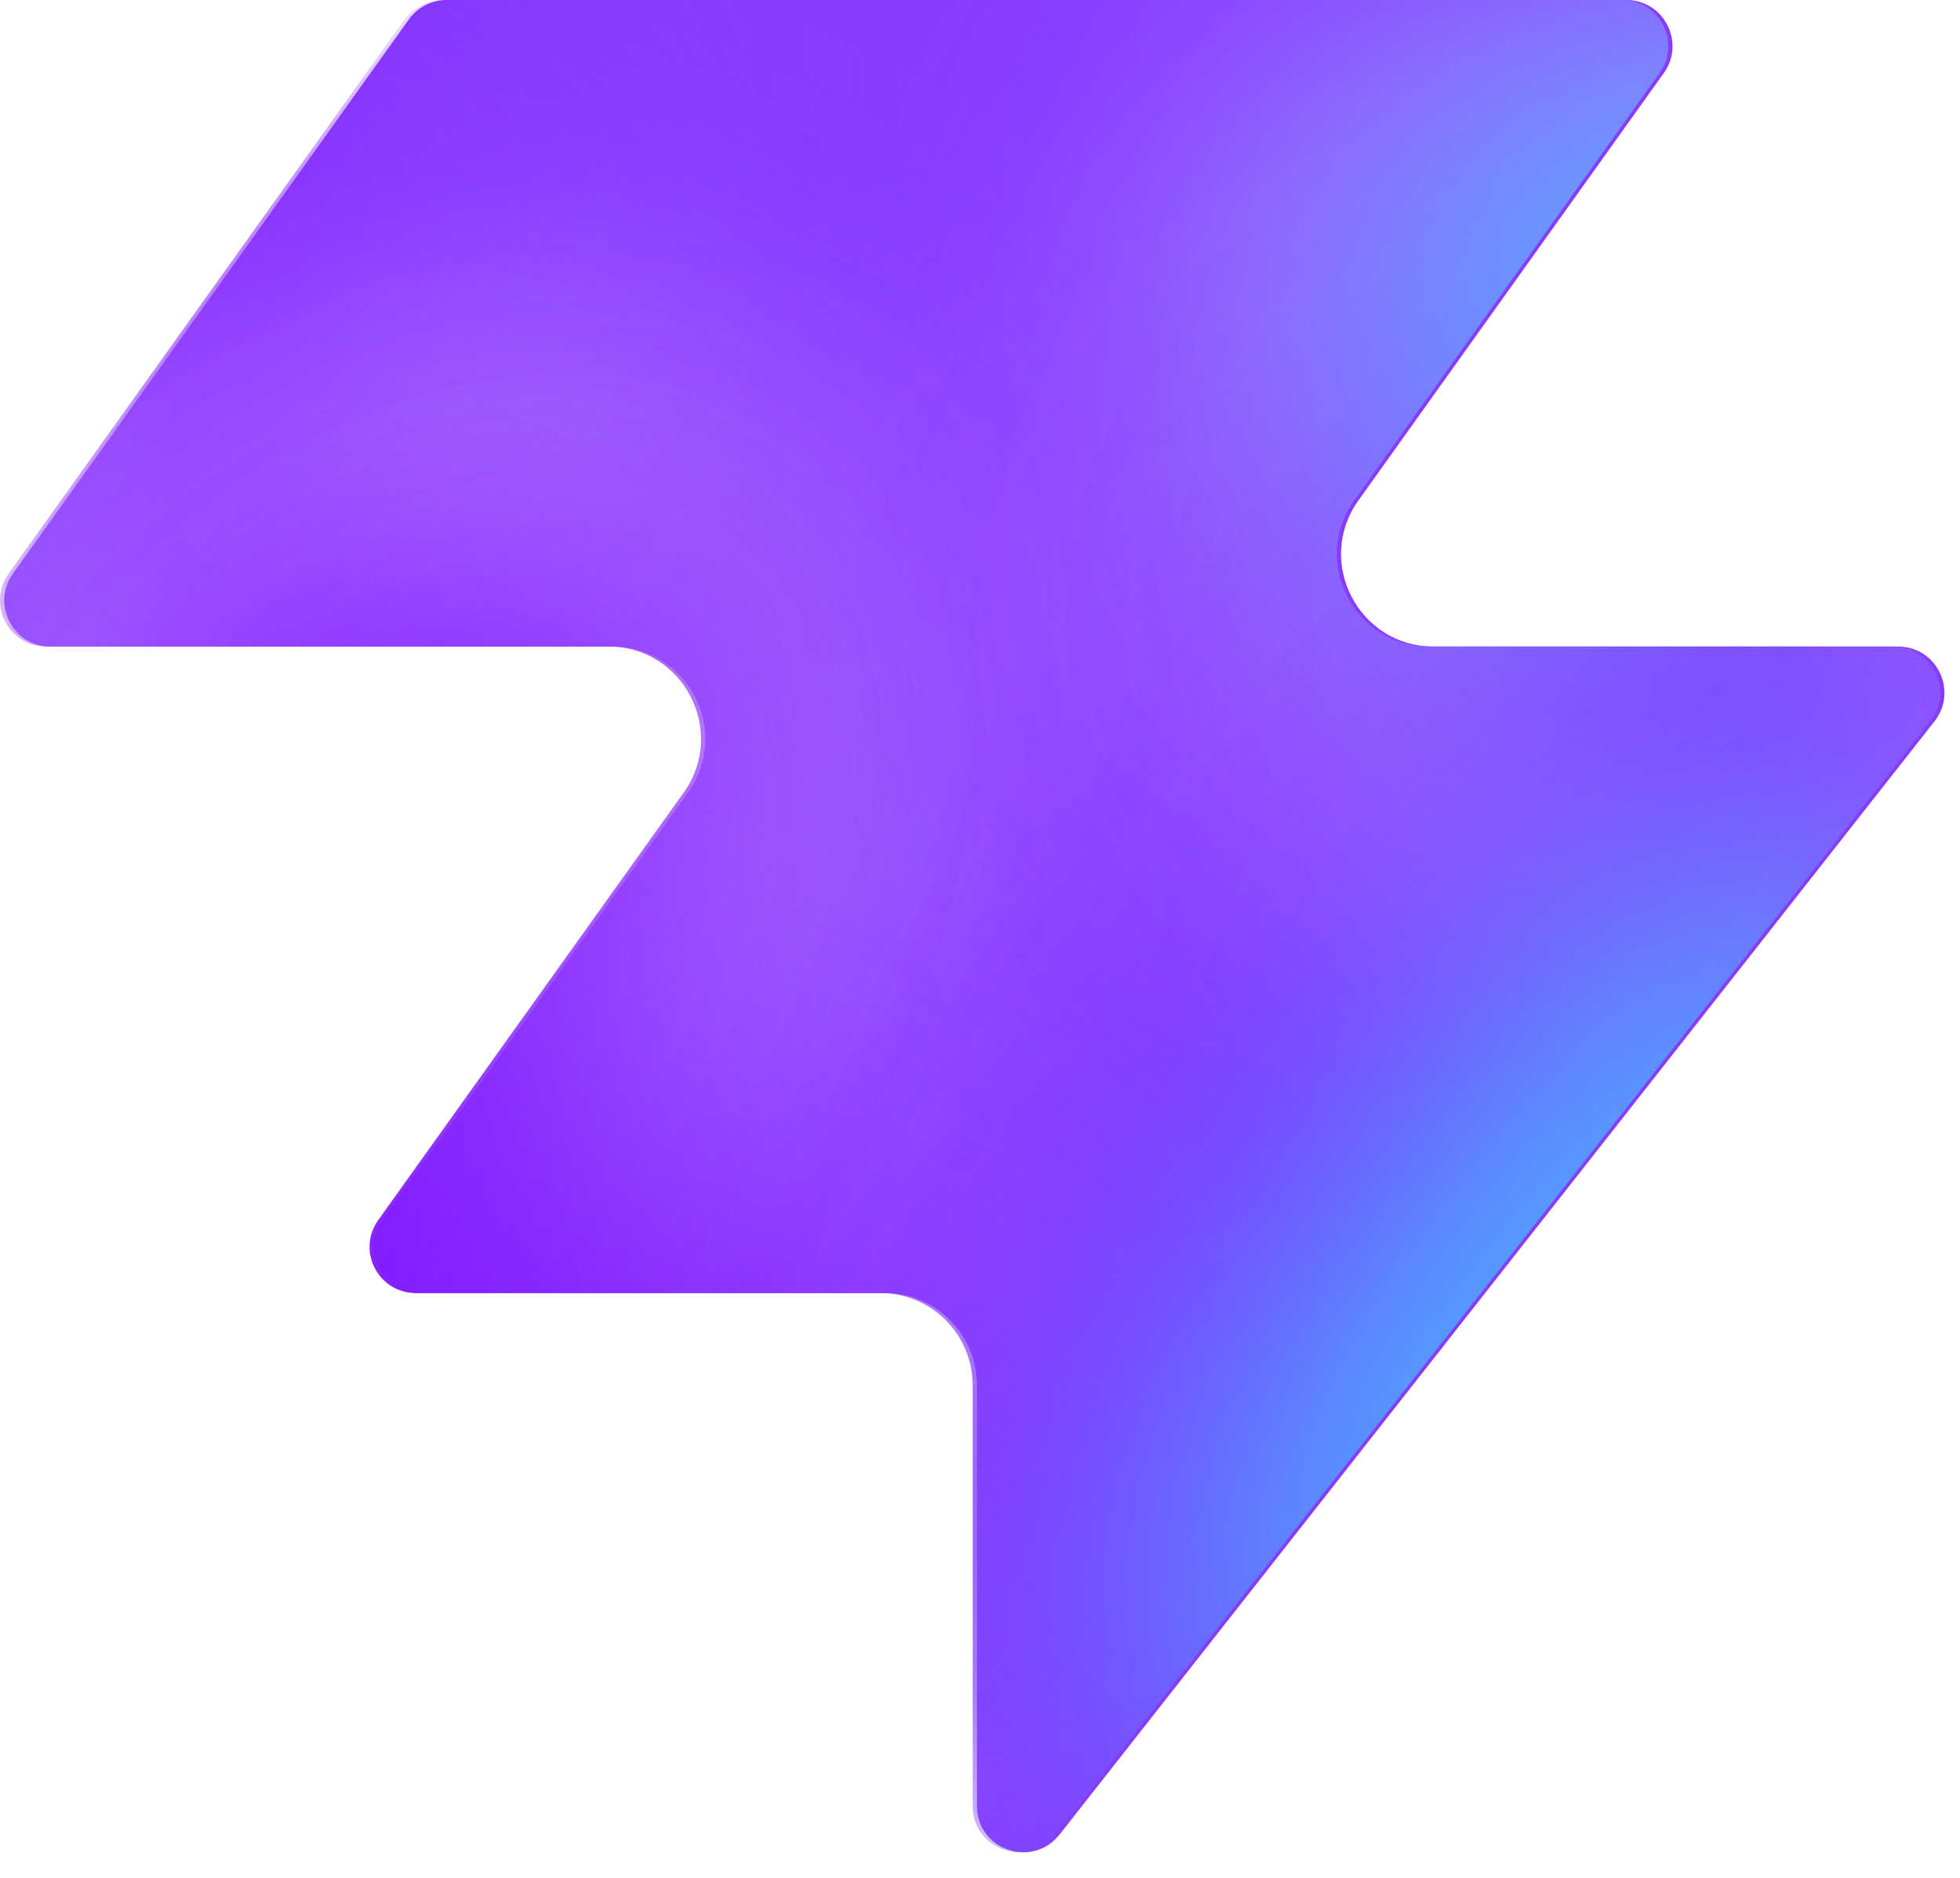
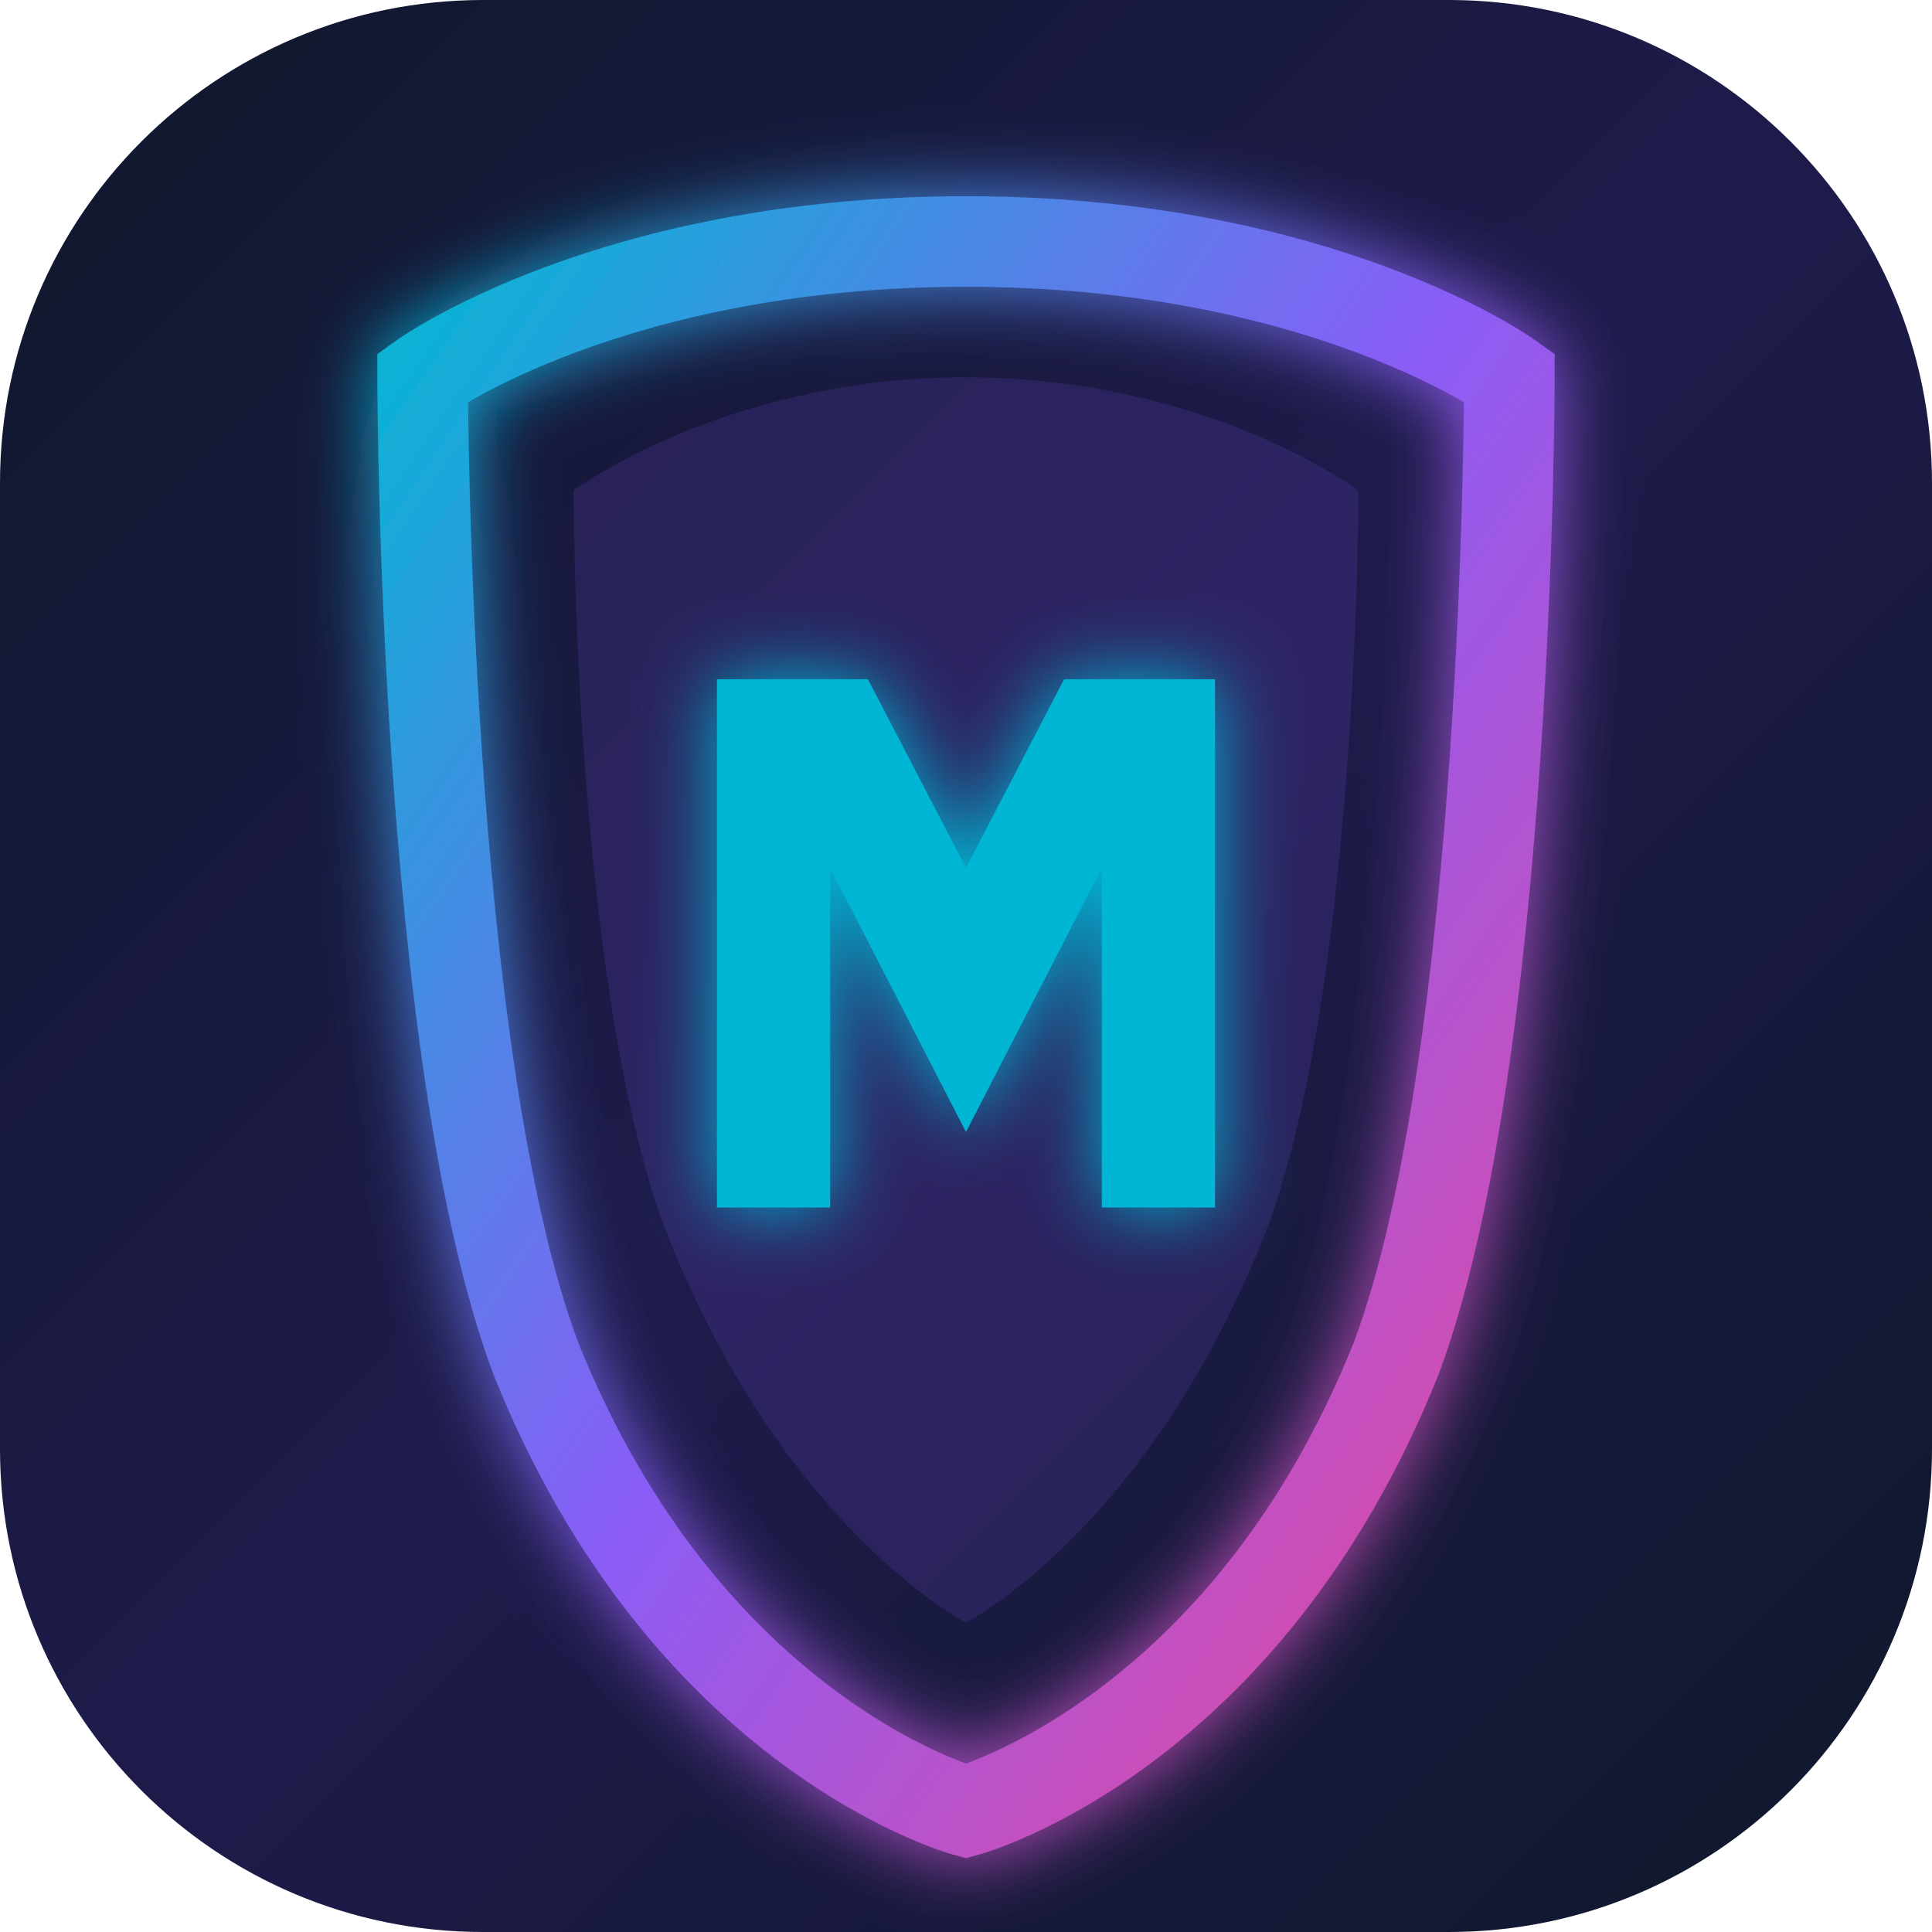
- <svg xmlns="http://www.w3.org/2000/svg" width="48" height="46" fill="none" viewBox="0 0 48 46">
-   <path fill="#863bff" d="M25.946 44.938c-.664.845-2.021.375-2.021-.698V33.937a2.26 2.26 0 0 0-2.262-2.262H10.287c-.92 0-1.456-1.04-.92-1.788l7.48-10.471c1.07-1.497 0-3.578-1.842-3.578H1.237c-.92 0-1.456-1.04-.92-1.788L10.013.474c.214-.297.556-.474.92-.474h28.894c.92 0 1.456 1.04.92 1.788l-7.48 10.471c-1.07 1.498 0 3.579 1.842 3.579h11.377c.943 0 1.473 1.088.89 1.83L25.947 44.94z" style="fill:#863bff;fill:color(display-p3 .525 .23 1);fill-opacity:1" />
-   <mask id="a" width="48" height="46" x="0" y="0" maskUnits="userSpaceOnUse" style="mask-type:alpha">
-     <path fill="#000" d="M25.842 44.938c-.664.844-2.021.375-2.021-.698V33.937a2.26 2.26 0 0 0-2.262-2.262H10.183c-.92 0-1.456-1.04-.92-1.788l7.48-10.471c1.07-1.498 0-3.579-1.842-3.579H1.133c-.92 0-1.456-1.04-.92-1.787L9.91.473c.214-.297.556-.474.92-.474h28.894c.92 0 1.456 1.04.92 1.788l-7.48 10.471c-1.07 1.498 0 3.578 1.842 3.578h11.377c.943 0 1.473 1.088.89 1.832L25.843 44.94z" style="fill:#000;fill-opacity:1" />
-   </mask>
-   <g mask="url(#a)">
-     <g filter="url(#b)">
-       <ellipse cx="5.508" cy="14.704" fill="#ede6ff" rx="5.508" ry="14.704" style="fill:#ede6ff;fill:color(display-p3 .927 .903 1);fill-opacity:1" transform="matrix(.00324 1 1 -.00324 -4.47 31.516)" />
-     </g>
-     <g filter="url(#c)">
-       <ellipse cx="10.399" cy="29.851" fill="#ede6ff" rx="10.399" ry="29.851" style="fill:#ede6ff;fill:color(display-p3 .927 .903 1);fill-opacity:1" transform="matrix(.00324 1 1 -.00324 -39.328 7.883)" />
-     </g>
-     <g filter="url(#d)">
-       <ellipse cx="5.508" cy="30.487" fill="#7e14ff" rx="5.508" ry="30.487" style="fill:#7e14ff;fill:color(display-p3 .492 .077 1);fill-opacity:1" transform="rotate(89.814 -25.913 -14.639)scale(1 -1)" />
-     </g>
-     <g filter="url(#e)">
-       <ellipse cx="5.508" cy="30.599" fill="#7e14ff" rx="5.508" ry="30.599" style="fill:#7e14ff;fill:color(display-p3 .492 .077 1);fill-opacity:1" transform="rotate(89.814 -32.644 -3.334)scale(1 -1)" />
-     </g>
-     <g filter="url(#f)">
-       <ellipse cx="5.508" cy="30.599" fill="#7e14ff" rx="5.508" ry="30.599" style="fill:#7e14ff;fill:color(display-p3 .492 .077 1);fill-opacity:1" transform="matrix(.00324 1 1 -.00324 -34.34 30.47)" />
-     </g>
-     <g filter="url(#g)">
-       <ellipse cx="14.072" cy="22.078" fill="#ede6ff" rx="14.072" ry="22.078" style="fill:#ede6ff;fill:color(display-p3 .927 .903 1);fill-opacity:1" transform="rotate(93.35 24.506 48.493)scale(-1 1)" />
-     </g>
-     <g filter="url(#h)">
-       <ellipse cx="3.47" cy="21.501" fill="#7e14ff" rx="3.47" ry="21.501" style="fill:#7e14ff;fill:color(display-p3 .492 .077 1);fill-opacity:1" transform="rotate(89.009 28.708 47.59)scale(-1 1)" />
-     </g>
-     <g filter="url(#i)">
-       <ellipse cx="3.47" cy="21.501" fill="#7e14ff" rx="3.47" ry="21.501" style="fill:#7e14ff;fill:color(display-p3 .492 .077 1);fill-opacity:1" transform="rotate(89.009 28.708 47.59)scale(-1 1)" />
-     </g>
-     <g filter="url(#j)">
-       <ellipse cx=".387" cy="8.972" fill="#7e14ff" rx="4.407" ry="29.108" style="fill:#7e14ff;fill:color(display-p3 .492 .077 1);fill-opacity:1" transform="rotate(39.51 .387 8.972)" />
-     </g>
-     <g filter="url(#k)">
-       <ellipse cx="47.523" cy="-6.092" fill="#7e14ff" rx="4.407" ry="29.108" style="fill:#7e14ff;fill:color(display-p3 .492 .077 1);fill-opacity:1" transform="rotate(37.892 47.523 -6.092)" />
-     </g>
-     <g filter="url(#l)">
-       <ellipse cx="41.412" cy="6.333" fill="#47bfff" rx="5.971" ry="9.665" style="fill:#47bfff;fill:color(display-p3 .28 .748 1);fill-opacity:1" transform="rotate(37.892 41.412 6.333)" />
-     </g>
-     <g filter="url(#m)">
-       <ellipse cx="-1.879" cy="38.332" fill="#7e14ff" rx="4.407" ry="29.108" style="fill:#7e14ff;fill:color(display-p3 .492 .077 1);fill-opacity:1" transform="rotate(37.892 -1.88 38.332)" />
-     </g>
-     <g filter="url(#n)">
-       <ellipse cx="-1.879" cy="38.332" fill="#7e14ff" rx="4.407" ry="29.108" style="fill:#7e14ff;fill:color(display-p3 .492 .077 1);fill-opacity:1" transform="rotate(37.892 -1.88 38.332)" />
-     </g>
-     <g filter="url(#o)">
-       <ellipse cx="35.651" cy="29.907" fill="#7e14ff" rx="4.407" ry="29.108" style="fill:#7e14ff;fill:color(display-p3 .492 .077 1);fill-opacity:1" transform="rotate(37.892 35.651 29.907)" />
-     </g>
-     <g filter="url(#p)">
-       <ellipse cx="38.418" cy="32.4" fill="#47bfff" rx="5.971" ry="15.297" style="fill:#47bfff;fill:color(display-p3 .28 .748 1);fill-opacity:1" transform="rotate(37.892 38.418 32.4)" />
-     </g>
-   </g>
+ <svg xmlns="http://www.w3.org/2000/svg" viewBox="0 0 512 512" width="100%" height="100%">
  <defs>
-     <filter id="b" width="60.045" height="41.654" x="-19.77" y="16.149" color-interpolation-filters="sRGB" filterUnits="userSpaceOnUse">
-       <feFlood flood-opacity="0" result="BackgroundImageFix" />
-       <feBlend in="SourceGraphic" in2="BackgroundImageFix" result="shape" />
-       <feGaussianBlur result="effect1_foregroundBlur_2002_17158" stdDeviation="7.659" />
-     </filter>
-     <filter id="c" width="90.34" height="51.437" x="-54.613" y="-7.533" color-interpolation-filters="sRGB" filterUnits="userSpaceOnUse">
-       <feFlood flood-opacity="0" result="BackgroundImageFix" />
-       <feBlend in="SourceGraphic" in2="BackgroundImageFix" result="shape" />
-       <feGaussianBlur result="effect1_foregroundBlur_2002_17158" stdDeviation="7.659" />
-     </filter>
-     <filter id="d" width="79.355" height="29.4" x="-49.64" y="2.03" color-interpolation-filters="sRGB" filterUnits="userSpaceOnUse">
-       <feFlood flood-opacity="0" result="BackgroundImageFix" />
-       <feBlend in="SourceGraphic" in2="BackgroundImageFix" result="shape" />
-       <feGaussianBlur result="effect1_foregroundBlur_2002_17158" stdDeviation="4.596" />
-     </filter>
-     <filter id="e" width="79.579" height="29.4" x="-45.045" y="20.029" color-interpolation-filters="sRGB" filterUnits="userSpaceOnUse">
-       <feFlood flood-opacity="0" result="BackgroundImageFix" />
-       <feBlend in="SourceGraphic" in2="BackgroundImageFix" result="shape" />
-       <feGaussianBlur result="effect1_foregroundBlur_2002_17158" stdDeviation="4.596" />
-     </filter>
-     <filter id="f" width="79.579" height="29.4" x="-43.513" y="21.178" color-interpolation-filters="sRGB" filterUnits="userSpaceOnUse">
-       <feFlood flood-opacity="0" result="BackgroundImageFix" />
-       <feBlend in="SourceGraphic" in2="BackgroundImageFix" result="shape" />
-       <feGaussianBlur result="effect1_foregroundBlur_2002_17158" stdDeviation="4.596" />
-     </filter>
-     <filter id="g" width="74.749" height="58.852" x="15.756" y="-17.901" color-interpolation-filters="sRGB" filterUnits="userSpaceOnUse">
-       <feFlood flood-opacity="0" result="BackgroundImageFix" />
-       <feBlend in="SourceGraphic" in2="BackgroundImageFix" result="shape" />
-       <feGaussianBlur result="effect1_foregroundBlur_2002_17158" stdDeviation="7.659" />
-     </filter>
-     <filter id="h" width="61.377" height="25.362" x="23.548" y="2.284" color-interpolation-filters="sRGB" filterUnits="userSpaceOnUse">
-       <feFlood flood-opacity="0" result="BackgroundImageFix" />
-       <feBlend in="SourceGraphic" in2="BackgroundImageFix" result="shape" />
-       <feGaussianBlur result="effect1_foregroundBlur_2002_17158" stdDeviation="4.596" />
-     </filter>
-     <filter id="i" width="61.377" height="25.362" x="23.548" y="2.284" color-interpolation-filters="sRGB" filterUnits="userSpaceOnUse">
-       <feFlood flood-opacity="0" result="BackgroundImageFix" />
-       <feBlend in="SourceGraphic" in2="BackgroundImageFix" result="shape" />
-       <feGaussianBlur result="effect1_foregroundBlur_2002_17158" stdDeviation="4.596" />
-     </filter>
-     <filter id="j" width="56.045" height="63.649" x="-27.636" y="-22.853" color-interpolation-filters="sRGB" filterUnits="userSpaceOnUse">
-       <feFlood flood-opacity="0" result="BackgroundImageFix" />
-       <feBlend in="SourceGraphic" in2="BackgroundImageFix" result="shape" />
-       <feGaussianBlur result="effect1_foregroundBlur_2002_17158" stdDeviation="4.596" />
-     </filter>
-     <filter id="k" width="54.814" height="64.646" x="20.116" y="-38.415" color-interpolation-filters="sRGB" filterUnits="userSpaceOnUse">
-       <feFlood flood-opacity="0" result="BackgroundImageFix" />
-       <feBlend in="SourceGraphic" in2="BackgroundImageFix" result="shape" />
-       <feGaussianBlur result="effect1_foregroundBlur_2002_17158" stdDeviation="4.596" />
-     </filter>
-     <filter id="l" width="33.541" height="35.313" x="24.641" y="-11.323" color-interpolation-filters="sRGB" filterUnits="userSpaceOnUse">
-       <feFlood flood-opacity="0" result="BackgroundImageFix" />
-       <feBlend in="SourceGraphic" in2="BackgroundImageFix" result="shape" />
-       <feGaussianBlur result="effect1_foregroundBlur_2002_17158" stdDeviation="4.596" />
-     </filter>
-     <filter id="m" width="54.814" height="64.646" x="-29.286" y="6.009" color-interpolation-filters="sRGB" filterUnits="userSpaceOnUse">
-       <feFlood flood-opacity="0" result="BackgroundImageFix" />
-       <feBlend in="SourceGraphic" in2="BackgroundImageFix" result="shape" />
-       <feGaussianBlur result="effect1_foregroundBlur_2002_17158" stdDeviation="4.596" />
-     </filter>
-     <filter id="n" width="54.814" height="64.646" x="-29.286" y="6.009" color-interpolation-filters="sRGB" filterUnits="userSpaceOnUse">
-       <feFlood flood-opacity="0" result="BackgroundImageFix" />
-       <feBlend in="SourceGraphic" in2="BackgroundImageFix" result="shape" />
-       <feGaussianBlur result="effect1_foregroundBlur_2002_17158" stdDeviation="4.596" />
-     </filter>
-     <filter id="o" width="54.814" height="64.646" x="8.244" y="-2.416" color-interpolation-filters="sRGB" filterUnits="userSpaceOnUse">
-       <feFlood flood-opacity="0" result="BackgroundImageFix" />
-       <feBlend in="SourceGraphic" in2="BackgroundImageFix" result="shape" />
-       <feGaussianBlur result="effect1_foregroundBlur_2002_17158" stdDeviation="4.596" />
-     </filter>
-     <filter id="p" width="39.409" height="43.623" x="18.713" y="10.588" color-interpolation-filters="sRGB" filterUnits="userSpaceOnUse">
-       <feFlood flood-opacity="0" result="BackgroundImageFix" />
-       <feBlend in="SourceGraphic" in2="BackgroundImageFix" result="shape" />
-       <feGaussianBlur result="effect1_foregroundBlur_2002_17158" stdDeviation="4.596" />
+     <linearGradient id="bgGrad" x1="0%" y1="0%" x2="100%" y2="100%">
+       <stop offset="0%" stop-color="#0f172a" />
+       <stop offset="50%" stop-color="#1e1b4b" />
+       <stop offset="100%" stop-color="#0f172a" />
+     </linearGradient>
+     <linearGradient id="shieldGrad" x1="0%" y1="0%" x2="100%" y2="100%">
+       <stop offset="0%" stop-color="#06b6d4" />
+       <stop offset="50%" stop-color="#8b5cf6" />
+       <stop offset="100%" stop-color="#ec4899" />
+     </linearGradient>
+     <filter id="glow" x="-20%" y="-20%" width="140%" height="140%">
+       <feGaussianBlur stdDeviation="10" result="blur" />
+       <feComposite in="SourceGraphic" in2="blur" operator="over" />
    </filter>
  </defs>
+   <rect width="512" height="512" rx="128" fill="url(#bgGrad)" />
+   <path d="M256,64 C350,64 400,100 400,100 C400,100 400,280 370,360 C330,460 256,480 256,480 C256,480 182,460 142,360 C112,280 112,100 112,100 C112,100 162,64 256,64 Z" fill="none" stroke="url(#shieldGrad)" stroke-width="24" filter="url(#glow)" />
+   <path d="M256,100 C320,100 360,130 360,130 C360,130 360,260 336,325 C305,405 256,430 256,430 C256,430 207,405 176,325 C152,260 152,130 152,130 C152,130 192,100 256,100 Z" fill="rgba(139, 92, 246, 0.15)" />
+   <path d="M190,320 L190,180 L230,180 L256,230 L282,180 L322,180 L322,320 L292,320 L292,230 L256,300 L220,230 L220,320 Z" fill="#06b6d4" filter="url(#glow)" />
</svg>
